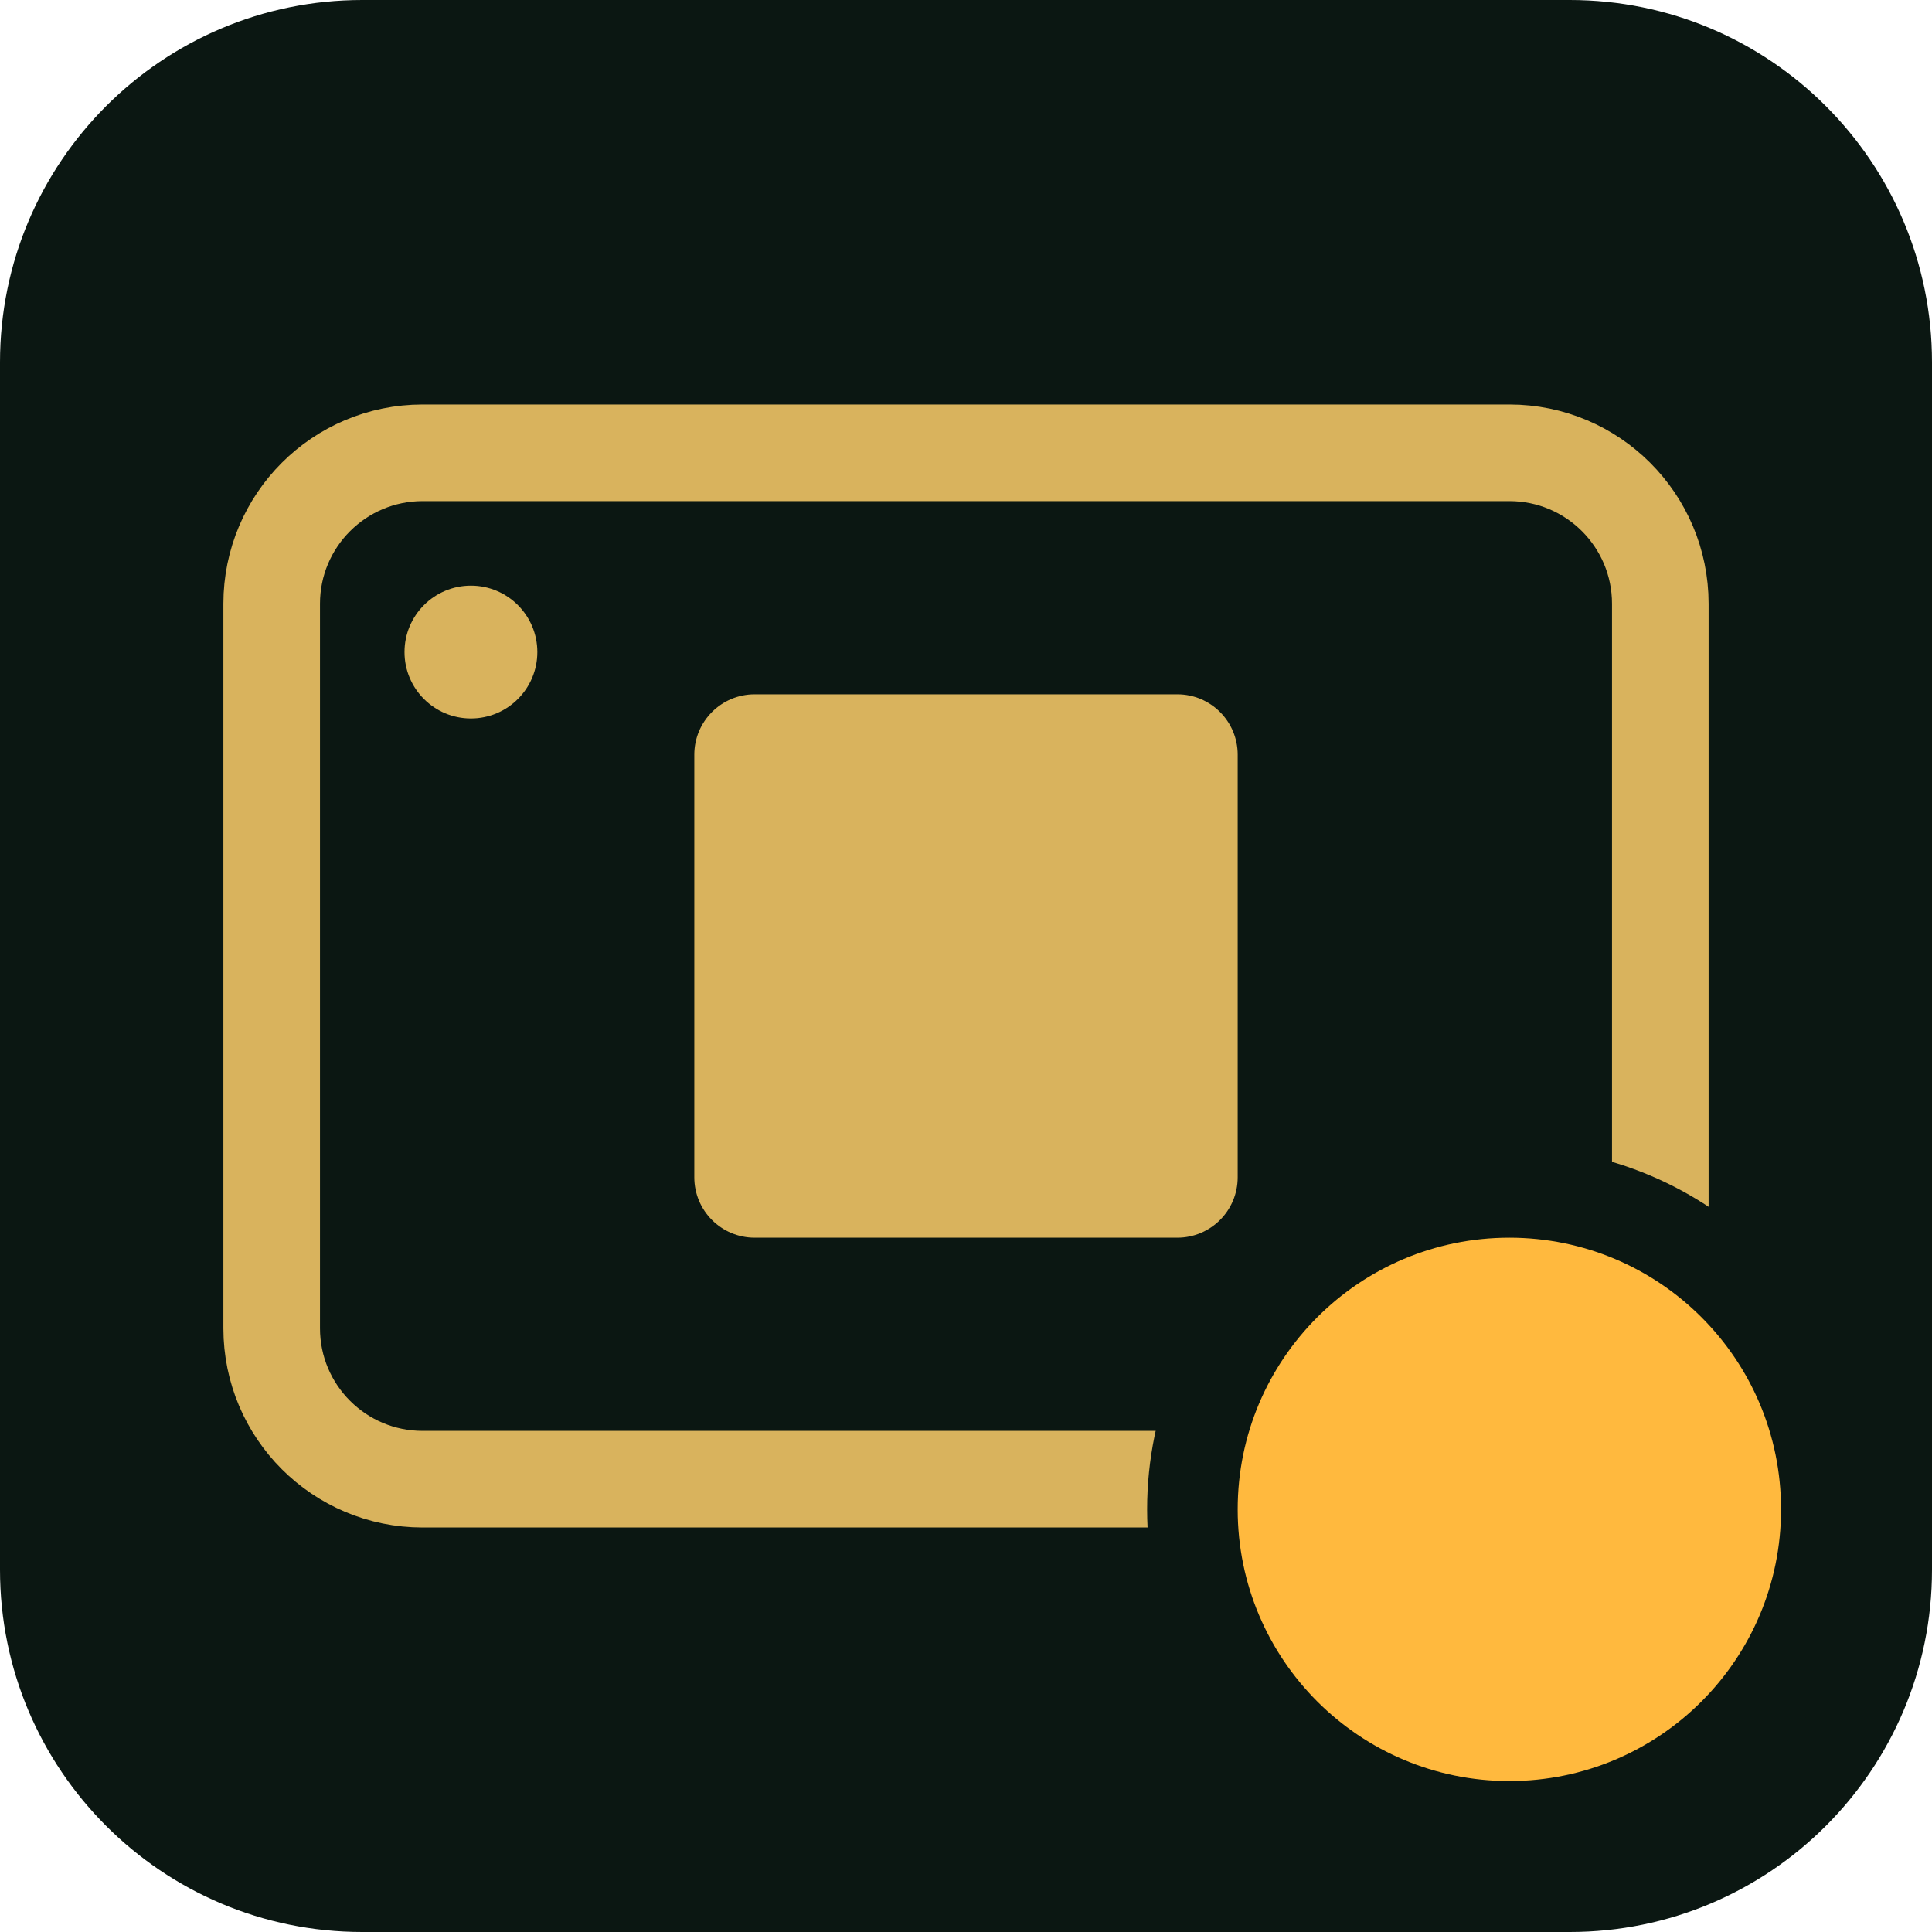
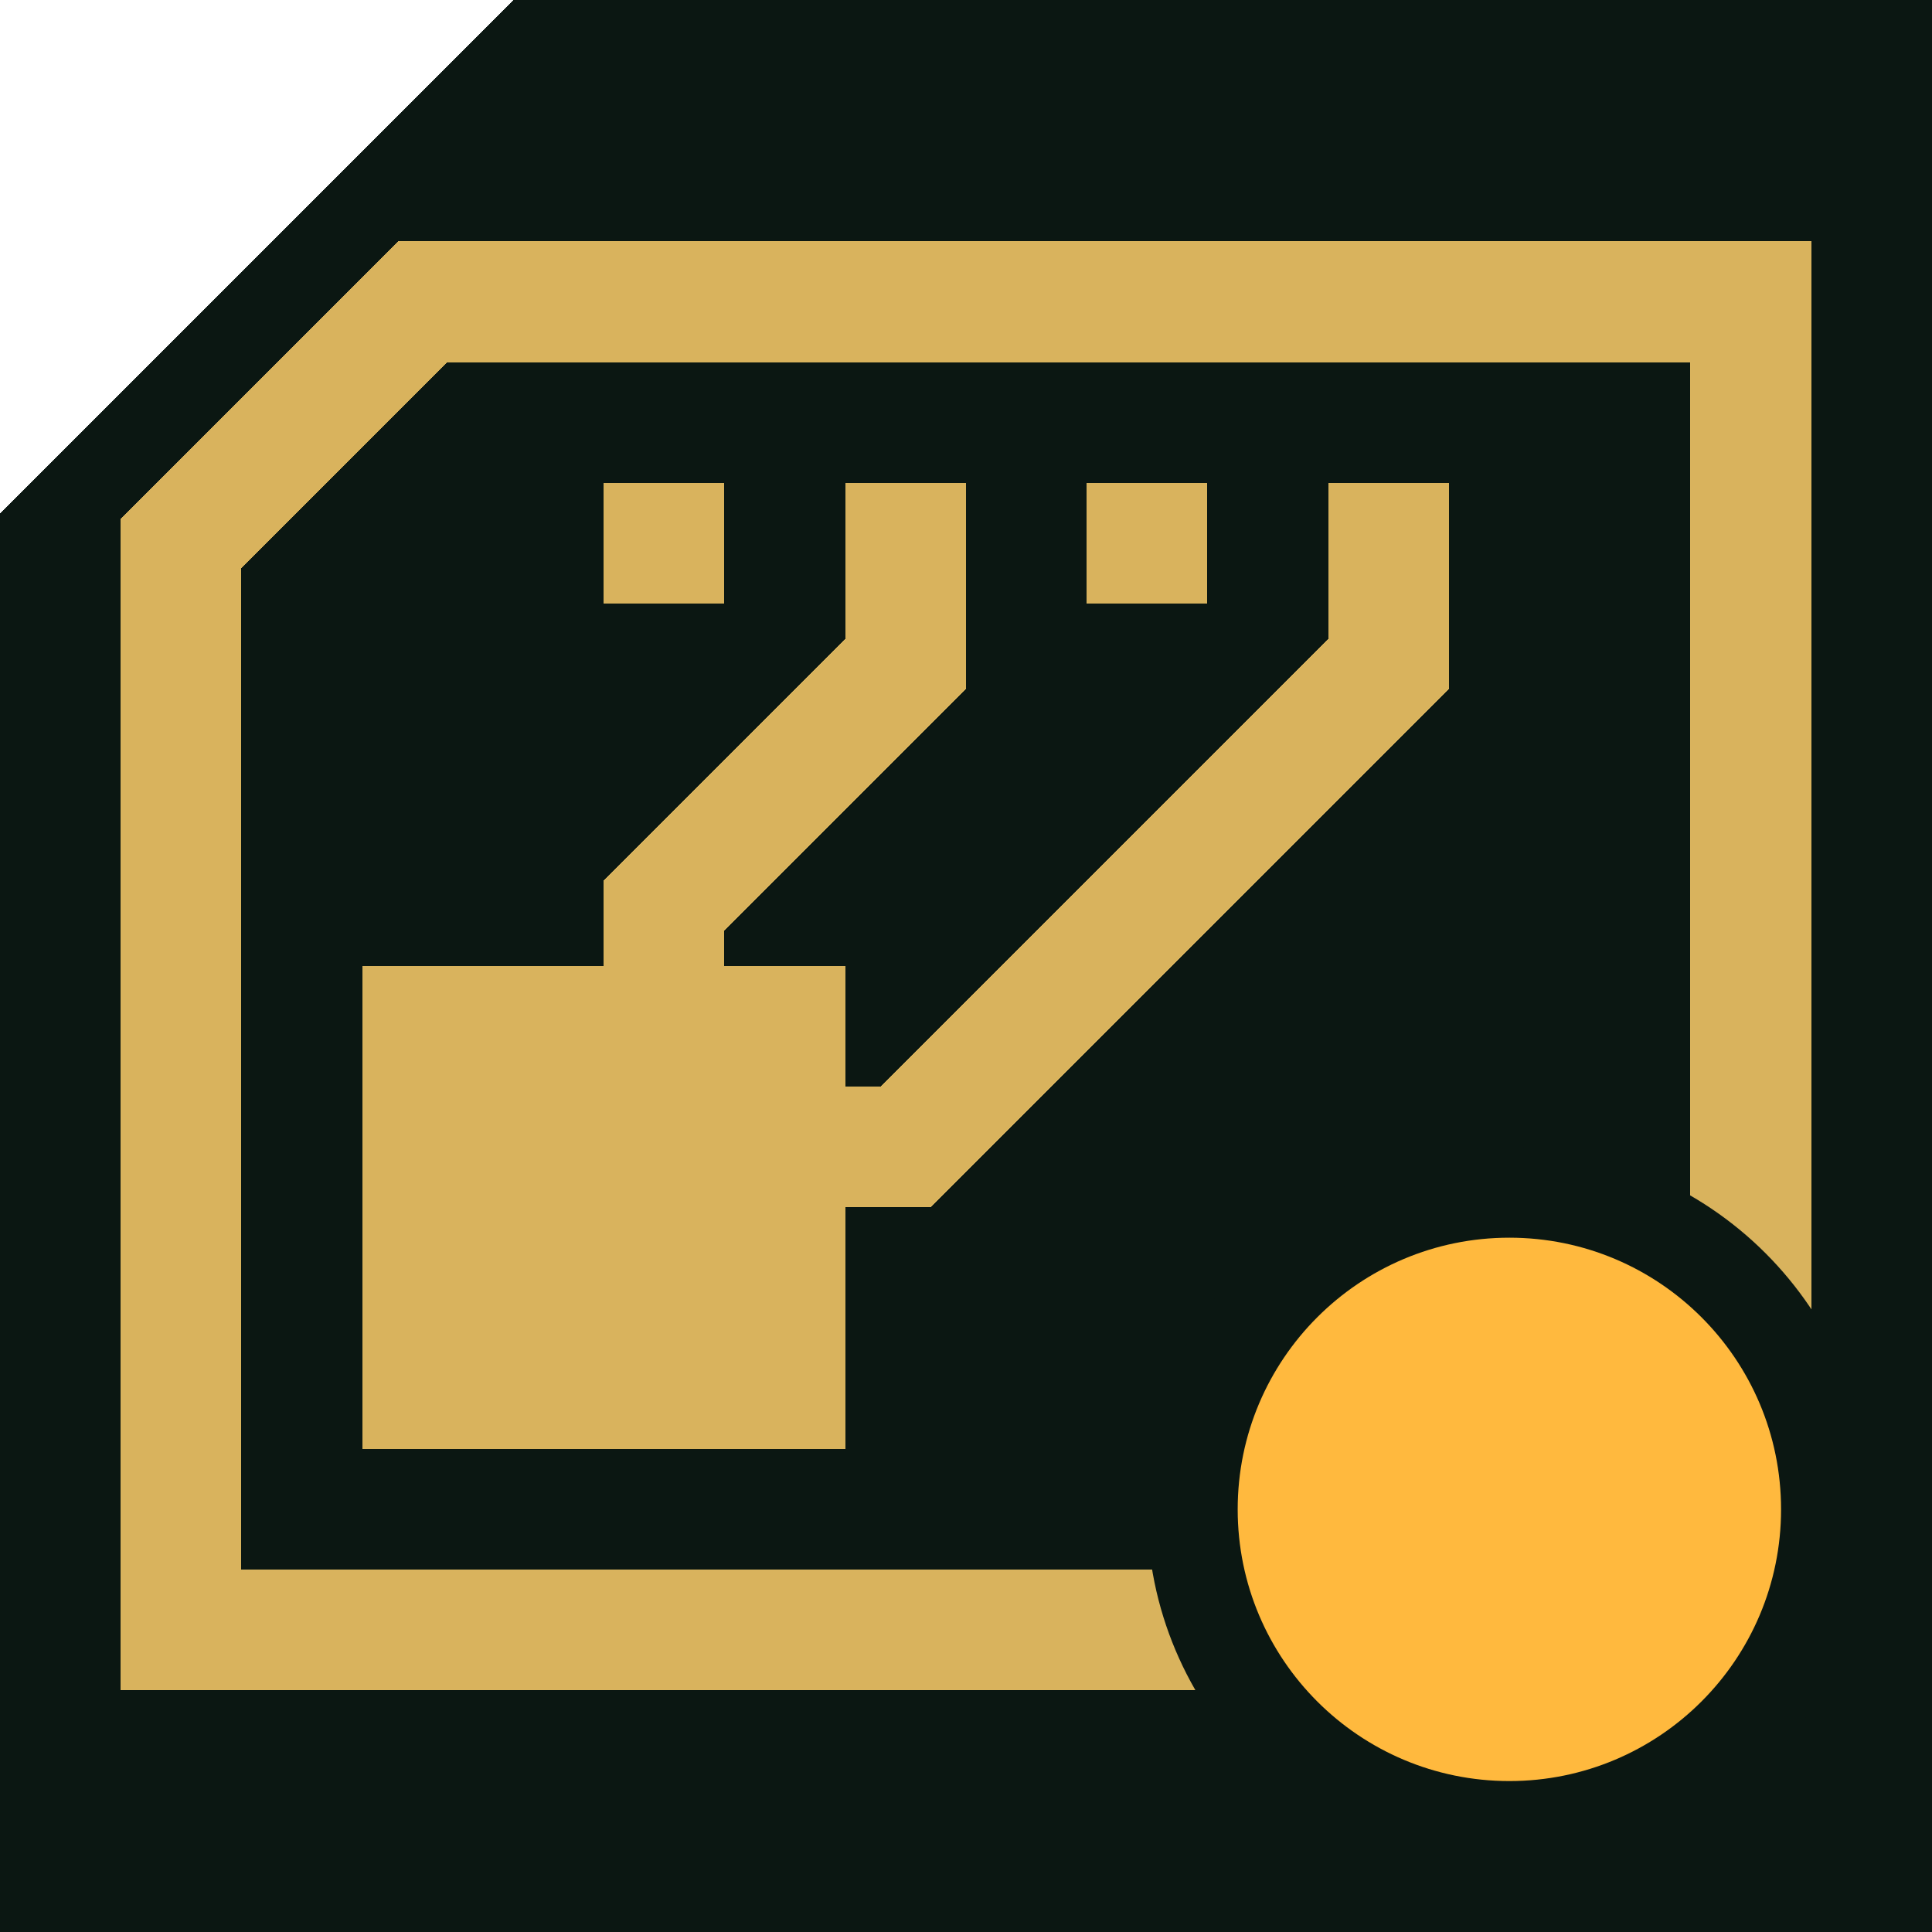
<svg xmlns="http://www.w3.org/2000/svg" viewBox="0 0 32 32">
-   <rect width="32" height="32" rx="6" fill="#0b1712" />
-   <rect x="4.5" y="7.5" width="23" height="17" rx="2.5" fill="none" stroke="#d9b35d" stroke-width="1.6" />
-   <rect x="11.5" y="11.5" width="9" height="9" rx="1" fill="#d9b35d" />
-   <circle cx="7.8" cy="10.8" r="1.1" fill="#d9b35d" />
+   <g shape-rendering="crispEdges">
+     <path d="M8.5 0H32V32H0V8.5Z" fill="#0b1712" />
+     <path d="M7 5H29V27H3V9Z" fill="none" stroke="#d9b35d" stroke-width="2" />
+     <path d="M11 16V15L15 11V10M14 19H15L23 11V10" fill="none" stroke="#d9b35d" stroke-width="2" />
+     <path d="M10 8h2v2h-2zM14 8h2v2h-2zM18 8h2v2h-2zM22 8h2v2h-2zM6 16h8v8H6z" fill="#d9b35d" />
+   </g>
  <circle cx="25" cy="25" r="6" fill="#0b1712" />
  <circle cx="25" cy="25" r="4.5" fill="#ffb93e" />
</svg>
